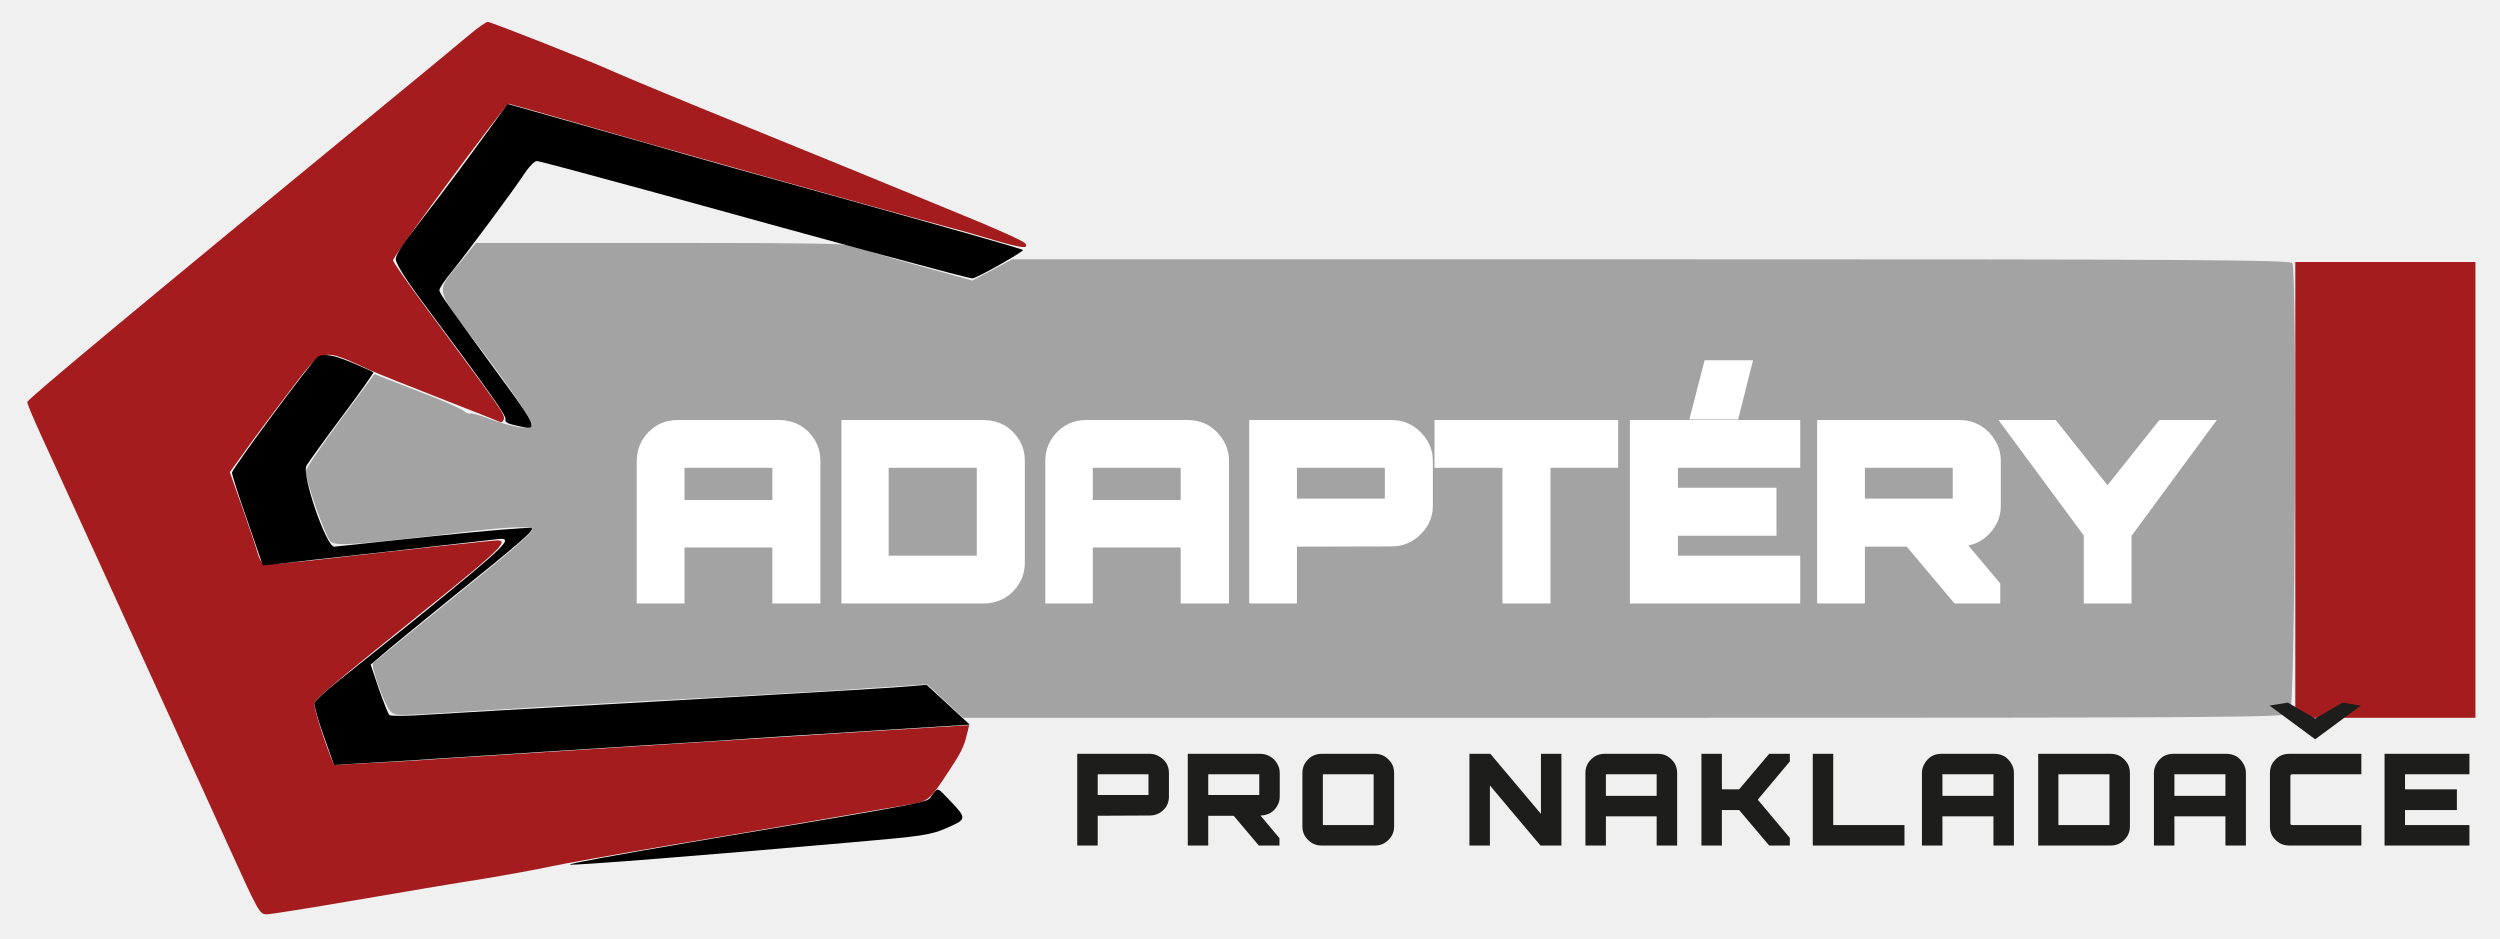
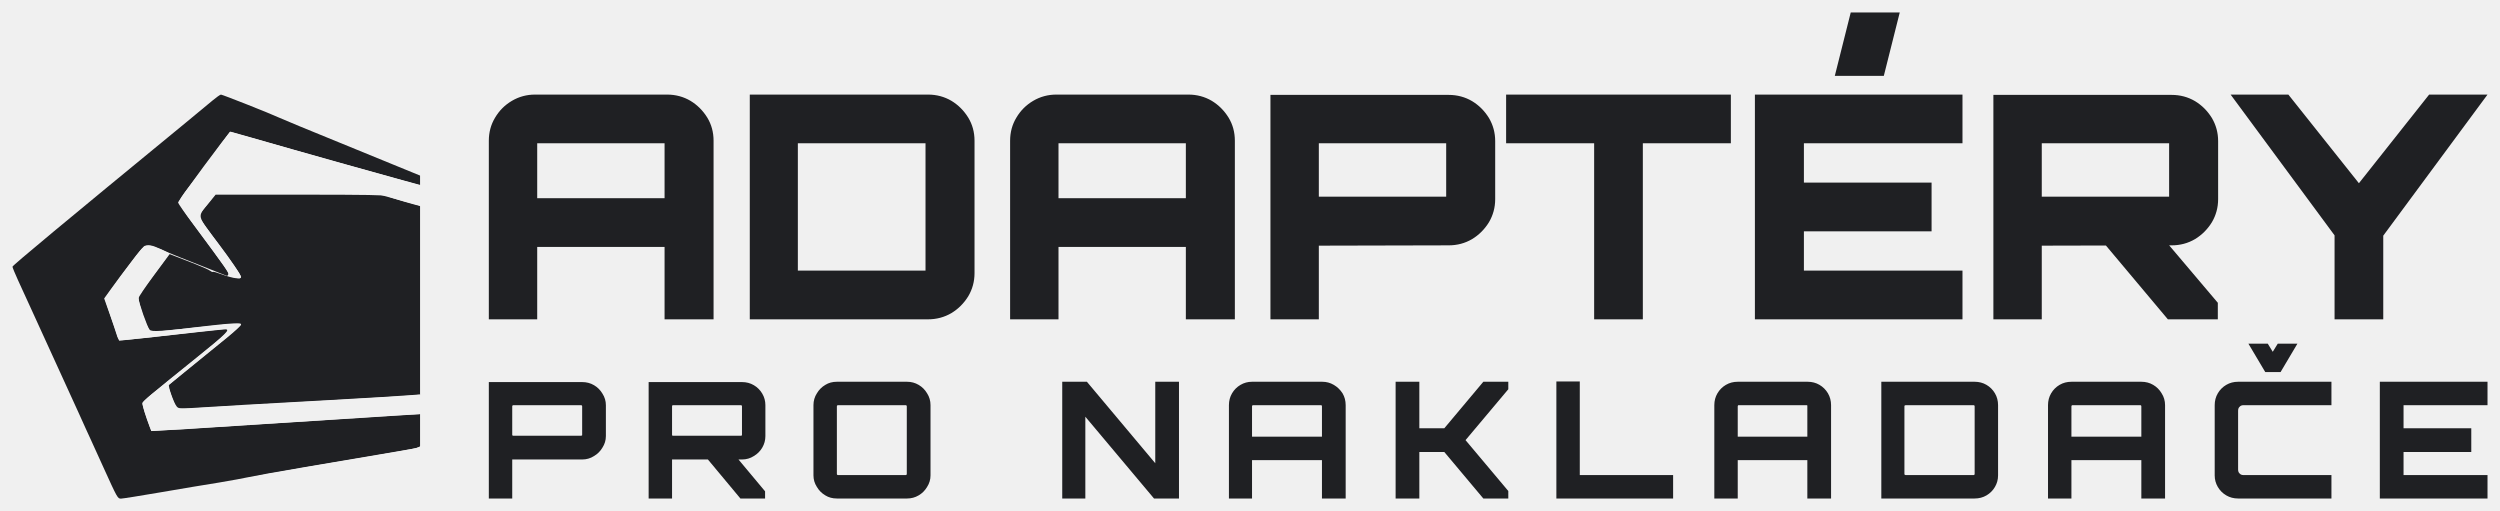
- <svg xmlns="http://www.w3.org/2000/svg" viewBox="40 8 916 344" role="img" aria-label="Adaptéry pro nakladače">
-   <g transform="translate(0 360) scale(.1 -.1)">
-     <path fill="#A3A3A3" d="M2088 2561 c-95 -116 -101 -90 82 -331 91 -120 180 -251 180 -266 0 -21 -67 -12 -159 22 -35 13 -66 22 -69 19 -3 -3 -12 1 -21 8 -9 8 -63 32 -121 55 -58 22 -128 50 -157 61 l-51 20 -126 -170 c-69 -93 -126 -177 -126 -187 0 -31 72 -237 90 -255 18 -19 83 -15 485 33 178 21 255 24 255 9 0 -8 -53 -57 -117 -109 -315 -256 -459 -373 -466 -379 -10 -10 40 -150 62 -175 14 -17 26 -18 116 -13 55 4 255 15 445 27 190 11 473 27 630 35 157 9 353 20 435 25 83 6 193 13 246 16 l96 7 66 -62 66 -61 2425 0 c2242 0 2425 1 2437 17 19 22 26 1627 8 1649 -10 12 -379 14 -2351 14 l-2339 0 -73 -39 -73 -39 -206 57 c-114 31 -212 62 -219 69 -9 9 -173 12 -703 12 l-691 0 -56 -69z" />
-     <path fill="#A51C1F" d="M2119 3392 c-31 -26 -127 -106 -215 -178 -988 -811 -1404 -1157 -1404 -1167 0 -7 21 -57 46 -112 25 -55 79 -172 119 -260 40 -88 123 -270 185 -405 62 -135 145 -317 185 -405 39 -88 85 -187 100 -220 15 -33 60 -132 100 -220 114 -251 116 -255 143 -255 13 0 157 23 320 51 163 28 376 64 473 79 96 16 204 36 240 44 35 8 240 45 454 81 215 36 480 81 590 100 110 19 232 40 270 46 78 13 81 16 151 123 46 70 56 89 68 140 l7 29 -113 -7 c-62 -4 -178 -11 -258 -16 -219 -14 -571 -37 -1015 -65 -220 -14 -465 -30 -545 -35 -80 -6 -202 -13 -271 -16 l-125 -7 -12 29 c-34 88 -63 184 -60 197 3 16 59 63 451 379 223 179 262 218 220 218 -19 0 -335 -34 -650 -70 -106 -12 -199 -20 -206 -17 -8 3 -19 23 -24 44 -6 21 -31 95 -56 166 l-45 127 57 79 c31 44 103 140 160 215 128 167 114 164 301 78 25 -11 139 -57 255 -102 115 -45 213 -84 217 -86 5 -3 11 1 14 10 6 15 -11 39 -278 399 -71 95 -128 177 -128 183 0 16 413 574 424 574 2 0 82 -23 177 -50 358 -104 1193 -338 1444 -405 28 -7 99 -27 158 -45 104 -30 126 -32 114 -12 -6 8 -99 51 -257 115 -221 91 -555 228 -750 307 -247 100 -451 185 -496 205 -75 35 -456 185 -467 185 -7 -1 -37 -22 -68 -48z" />
-     <path fill="#000" d="M2128 2958 c-73 -100 -166 -222 -205 -272 -47 -59 -73 -100 -73 -116 1 -16 36 -73 98 -156 249 -334 307 -417 304 -429 -3 -14 8 -18 66 -30 50 -10 42 10 -60 150 -222 303 -248 340 -248 352 0 7 20 37 44 66 53 65 233 307 271 366 15 22 34 41 42 41 8 0 209 -54 446 -119 697 -193 1134 -311 1150 -311 15 0 191 100 185 104 -6 5 -259 77 -668 191 -228 63 -550 153 -715 201 -165 47 -346 98 -402 114 l-103 29 -132 -181z M1564 2212 c-20 -13 -314 -410 -314 -424 0 -7 25 -87 57 -177 l56 -163 56 6 c31 4 216 25 411 46 195 22 370 42 388 44 72 10 44 -17 -286 -285 -112 -90 -243 -195 -290 -232 -48 -38 -88 -75 -90 -83 -2 -7 13 -62 34 -120 l38 -107 110 7 c61 3 179 10 261 16 188 12 570 37 780 50 88 5 223 14 300 19 77 6 306 20 509 33 l369 23 -79 73 -79 73 -55 -5 c-54 -5 -230 -16 -930 -56 -582 -33 -720 -41 -850 -49 -69 -5 -129 -5 -133 -1 -5 4 -22 48 -39 96 l-30 89 39 33 c21 19 135 112 253 208 266 214 307 250 298 259 -4 4 -164 -9 -355 -29 -191 -20 -357 -38 -368 -39 -29 -3 -121 264 -102 297 7 12 65 93 130 180 65 87 117 160 115 162 -2 2 -36 17 -75 34 -72 30 -108 36 -129 22z M3814 605 c-21 -27 43 -15 -889 -172 -253 -43 -450 -79 -437 -81 22 -3 482 33 1047 83 242 21 277 26 333 51 74 32 75 35 16 97 -53 55 -45 53 -70 22z" />
+ <svg xmlns="http://www.w3.org/2000/svg" viewBox="-4 -4 800.9 163.7" role="img" aria-label="Adaptéry pro nakladače">
+   <defs>
+     <clipPath id="c">
+       <rect x="40" y="0" width="340" height="360" />
+     </clipPath>
+     <mask id="m" maskUnits="userSpaceOnUse" x="0" y="0" width="1000" height="360">
+       <rect width="1000" height="360" fill="#fff" />
+       <path transform="translate(0 360) scale(.1 -.1)" fill="#000" d="M2128 2958 c-73 -100 -166 -222 -205 -272 -47 -59 -73 -100 -73 -116 1 -16 36 -73 98 -156 249 -334 307 -417 304 -429 -3 -14 8 -18 66 -30 50 -10 42 10 -60 150 -222 303 -248 340 -248 352 0 7 20 37 44 66 53 65 233 307 271 366 15 22 34 41 42 41 8 0 209 -54 446 -119 697 -193 1134 -311 1150 -311 15 0 191 100 185 104 -6 5 -259 77 -668 191 -228 63 -550 153 -715 201 -165 47 -346 98 -402 114 l-103 29 -132 -181z M1564 2212 c-20 -13 -314 -410 -314 -424 0 -7 25 -87 57 -177 l56 -163 56 6 c31 4 216 25 411 46 195 22 370 42 388 44 72 10 44 -17 -286 -285 -112 -90 -243 -195 -290 -232 -48 -38 -88 -75 -90 -83 -2 -7 13 -62 34 -120 l38 -107 110 7 c61 3 179 10 261 16 188 12 570 37 780 50 88 5 223 14 300 19 77 6 306 20 509 33 l369 23 -79 73 -79 73 -55 -5 c-54 -5 -230 -16 -930 -56 -582 -33 -720 -41 -850 -49 -69 -5 -129 -5 -133 -1 -5 4 -22 48 -39 96 l-30 89 39 33 c21 19 135 112 253 208 266 214 307 250 298 259 -4 4 -164 -9 -355 -29 -191 -20 -357 -38 -368 -39 -29 -3 -121 264 -102 297 7 12 65 93 130 180 65 87 117 160 115 162 -2 2 -36 17 -75 34 -72 30 -108 36 -129 22z M3814 605 c-21 -27 43 -15 -889 -172 -253 -43 -450 -79 -437 -81 22 -3 482 33 1047 83 242 21 277 26 333 51 74 32 75 35 16 97 -53 55 -45 53 -70 22z" />
+     </mask>
+   </defs>
+   <g transform="translate(-19.792 19.967) scale(0.39584)">
+     <g clip-path="url(#c)">
+       <g mask="url(#m)">
+         <g transform="translate(0 360) scale(.1 -.1)" fill="#1F2023">
+           <path d="M2119 3392 c-31 -26 -127 -106 -215 -178 -988 -811 -1404 -1157 -1404 -1167 0 -7 21 -57 46 -112 25 -55 79 -172 119 -260 40 -88 123 -270 185 -405 62 -135 145 -317 185 -405 39 -88 85 -187 100 -220 15 -33 60 -132 100 -220 114 -251 116 -255 143 -255 13 0 157 23 320 51 163 28 376 64 473 79 96 16 204 36 240 44 35 8 240 45 454 81 215 36 480 81 590 100 110 19 232 40 270 46 78 13 81 16 151 123 46 70 56 89 68 140 l7 29 -113 -7 c-62 -4 -178 -11 -258 -16 -219 -14 -571 -37 -1015 -65 -220 -14 -465 -30 -545 -35 -80 -6 -202 -13 -271 -16 l-125 -7 -12 29 c-34 88 -63 184 -60 197 3 16 59 63 451 379 223 179 262 218 220 218 -19 0 -335 -34 -650 -70 -106 -12 -199 -20 -206 -17 -8 3 -19 23 -24 44 -6 21 -31 95 -56 166 l-45 127 57 79 c31 44 103 140 160 215 128 167 114 164 301 78 25 -11 139 -57 255 -102 115 -45 213 -84 217 -86 5 -3 11 1 14 10 6 15 -11 39 -278 399 -71 95 -128 177 -128 183 0 16 413 574 424 574 2 0 82 -23 177 -50 358 -104 1193 -338 1444 -405 28 -7 99 -27 158 -45 104 -30 126 -32 114 -12 -6 8 -99 51 -257 115 -221 91 -555 228 -750 307 -247 100 -451 185 -496 205 -75 35 -456 185 -467 185 -7 -1 -37 -22 -68 -48z" />
+           <path d="M2088 2561 c-95 -116 -101 -90 82 -331 91 -120 180 -251 180 -266 0 -21 -67 -12 -159 22 -35 13 -66 22 -69 19 -3 -3 -12 1 -21 8 -9 8 -63 32 -121 55 -58 22 -128 50 -157 61 l-51 20 -126 -170 c-69 -93 -126 -177 -126 -187 0 -31 72 -237 90 -255 18 -19 83 -15 485 33 178 21 255 24 255 9 0 -8 -53 -57 -117 -109 -315 -256 -459 -373 -466 -379 -10 -10 40 -150 62 -175 14 -17 26 -18 116 -13 55 4 255 15 445 27 190 11 473 27 630 35 157 9 353 20 435 25 83 6 193 13 246 16 l96 7 66 -62 66 -61 2425 0 c2242 0 2425 1 2437 17 19 22 26 1627 8 1649 -10 12 -379 14 -2351 14 l-2339 0 -73 -39 -73 -39 -206 57 c-114 31 -212 62 -219 69 -9 9 -173 12 -703 12 l-691 0 -56 -69z" />
+         </g>
+       </g>
+     </g>
  </g>
-   <rect x="881" y="104" width="66" height="167" fill="#A51C1F" />
-   <path fill="#FFFFFF" stroke="#FFFFFF" stroke-width="5" stroke-linejoin="miter" d="M288.3 226.6L275.8 226.6L275.8 176.8Q275.8 173.4 277.5 170.5Q279.2 167.7 282.0 166.0Q284.8 164.4 288.3 164.4L288.3 164.4L325.6 164.4Q329.0 164.4 331.9 166.0Q334.7 167.7 336.4 170.5Q338.1 173.4 338.1 176.8L338.1 176.8L338.1 226.6L325.5 226.6L325.5 206.1L288.3 206.1L288.3 226.6ZM288.3 177.4L288.3 193.7L325.5 193.7L325.5 177.4Q325.5 177.2 325.4 177.0Q325.2 176.9 325.0 176.9L325.0 176.9L288.8 176.9Q288.6 176.9 288.4 177.0Q288.3 177.2 288.3 177.4L288.3 177.4Z M400.5 226.6L350.8 226.6L350.8 164.4L400.5 164.4Q403.9 164.4 406.8 166.0Q409.6 167.7 411.3 170.5Q413.0 173.4 413.0 176.8L413.0 176.8L413.0 214.2Q413.0 217.6 411.3 220.5Q409.6 223.3 406.8 225.0Q403.9 226.6 400.5 226.6L400.5 226.6ZM363.6 214.1L363.6 214.1L399.9 214.1Q400.1 214.1 400.3 214.0Q400.4 213.8 400.4 213.6L400.4 213.6L400.4 177.4Q400.4 177.2 400.3 177.0Q400.1 176.9 399.9 176.9L399.9 176.9L363.6 176.9Q363.5 176.9 363.3 177.0Q363.1 177.2 363.1 177.4L363.1 177.4L363.1 213.6Q363.1 213.8 363.3 214.0Q363.5 214.1 363.6 214.1Z M437.9 226.6L425.5 226.6L425.5 176.8Q425.5 173.4 427.2 170.5Q428.9 167.7 431.7 166.0Q434.5 164.4 437.9 164.4L437.9 164.4L475.2 164.4Q478.7 164.4 481.5 166.0Q484.3 167.7 486.0 170.5Q487.8 173.4 487.8 176.8L487.8 176.8L487.8 226.6L475.1 226.6L475.1 206.1L437.9 206.1L437.9 226.6ZM437.9 177.4L437.9 193.7L475.1 193.7L475.1 177.4Q475.1 177.2 475.0 177.0Q474.9 176.9 474.6 176.9L474.6 176.9L438.5 176.9Q438.2 176.9 438.1 177.0Q437.9 177.2 437.9 177.4L437.9 177.4Z M512.7 226.6L500.2 226.6L500.2 164.4L550.0 164.4Q553.4 164.4 556.2 166.1Q559.0 167.8 560.8 170.7Q562.5 173.5 562.5 176.9L562.5 176.9L562.5 193.3Q562.5 196.7 560.8 199.5Q559.0 202.3 556.2 204.0Q553.4 205.7 550.0 205.7L550.0 205.7L512.7 205.8L512.7 226.6ZM513.2 193.2L513.2 193.2L549.4 193.2Q549.6 193.2 549.7 193.0Q549.9 192.9 549.9 192.7L549.9 192.7L549.9 177.4Q549.9 177.2 549.7 177.0Q549.6 176.9 549.4 176.9L549.4 176.9L513.2 176.9Q512.9 176.9 512.8 177.0Q512.7 177.2 512.7 177.4L512.7 177.4L512.7 192.7Q512.7 192.9 512.8 193.0Q512.9 193.2 513.2 193.2Z M605.6 226.6L593.0 226.6L593.0 176.9L568.1 176.9L568.1 164.4L630.4 164.4L630.4 176.9L605.6 176.9L605.6 226.6Z M697.1 226.6L639.7 226.6L639.7 164.4L697.1 164.4L697.1 176.9L652.3 176.9L652.3 189.2L688.4 189.2L688.4 201.8L652.3 201.8L652.3 214.1L697.1 214.1L697.1 226.6ZM674.9 159.2L662.2 159.2L662.2 159.2L666.5 142.5L679.1 142.5L674.9 159.2Z M770.4 226.6L757.3 226.6L739.8 205.8L720.8 205.8L720.8 226.6L708.3 226.6L708.3 164.4L758.1 164.4Q761.5 164.4 764.4 166.1Q767.2 167.8 768.9 170.7Q770.6 173.5 770.6 176.9L770.6 176.9L770.6 193.3Q770.6 196.7 768.9 199.5Q767.2 202.3 764.4 204.0Q761.5 205.7 758.1 205.7L758.1 205.7L756.1 205.7L770.4 222.7L770.4 226.6ZM721.3 193.2L721.3 193.2L757.5 193.2Q757.7 193.2 757.9 193.0Q758.0 192.9 758.0 192.7L758.0 192.7L758.0 177.4Q758.0 177.2 757.9 177.0Q757.7 176.9 757.5 176.9L757.5 176.9L721.3 176.9Q721.1 176.9 720.9 177.0Q720.8 177.2 720.8 177.4L720.8 177.4L720.8 192.7Q720.8 192.9 720.9 193.0Q721.1 193.2 721.3 193.2Z M818.5 226.6L806.0 226.6L806.0 203.4L777.2 164.4L792.0 164.4L812.2 189.8L832.4 164.4L847.3 164.4L818.5 203.5L818.5 226.6Z" />
-   <path fill="#1D1D1B" stroke="#1D1D1B" stroke-width="1.6" stroke-linejoin="miter" d="M441.4 317.0L435.5 317.0L435.5 285.0L461.3 285.0Q463.0 285.0 464.4 285.9Q465.8 286.7 466.7 288.1Q467.5 289.5 467.5 291.2L467.5 291.2L467.5 299.9Q467.5 301.6 466.7 303.0Q465.8 304.4 464.4 305.2Q463.0 306.0 461.3 306.0L461.3 306.0L441.4 306.1L441.4 317.0ZM441.9 300.1L441.9 300.1L461.0 300.1Q461.3 300.1 461.4 300.0Q461.6 299.9 461.6 299.6L461.6 299.6L461.6 291.5Q461.6 291.2 461.4 291.1Q461.3 290.9 461.0 290.9L461.0 290.9L441.9 290.9Q441.7 290.9 441.5 291.1Q441.4 291.2 441.4 291.5L441.4 291.5L441.4 299.6Q441.4 299.9 441.5 300.0Q441.7 300.1 441.9 300.1Z M508.0 317.0L501.6 317.0L492.4 306.1L481.9 306.1L481.9 317.0L476.0 317.0L476.0 285.0L501.8 285.0Q503.5 285.0 505.0 285.9Q506.4 286.7 507.2 288.1Q508.1 289.5 508.1 291.2L508.1 291.2L508.1 299.9Q508.1 301.6 507.2 303.0Q506.4 304.4 505.0 305.2Q503.5 306.0 501.8 306.0L501.8 306.0L500.1 306.0L508.0 315.4L508.0 317.0ZM482.4 300.1L482.4 300.1L501.6 300.1Q501.8 300.1 502.0 300.0Q502.2 299.9 502.2 299.6L502.2 299.6L502.2 291.5Q502.2 291.2 502.0 291.1Q501.8 290.9 501.6 290.9L501.6 290.9L482.4 290.9Q482.2 290.9 482.1 291.1Q481.9 291.2 481.9 291.5L481.9 291.5L481.9 299.6Q481.9 299.9 482.1 300.0Q482.2 300.1 482.4 300.1Z M543.9 317.0L524.2 317.0Q522.5 317.0 521.1 316.2Q519.7 315.3 518.8 313.9Q518.0 312.5 518.0 310.9L518.0 310.9L518.0 291.2Q518.0 289.5 518.8 288.1Q519.7 286.7 521.1 285.8Q522.5 285 524.2 285L524.2 285L543.9 285Q545.5 285 546.9 285.8Q548.3 286.7 549.2 288.1Q550.0 289.5 550.0 291.2L550.0 291.2L550.0 310.9Q550.0 312.5 549.2 313.9Q548.3 315.3 546.9 316.2Q545.5 317.0 543.9 317.0L543.9 317.0ZM524.4 311.1L524.4 311.1L543.5 311.1Q543.8 311.1 543.9 311.0Q544.1 310.8 544.1 310.6L544.1 310.6L544.1 291.5Q544.1 291.2 543.9 291.1Q543.8 290.9 543.5 290.9L543.5 290.9L524.4 290.9Q524.2 290.9 524.0 291.1Q523.9 291.2 523.9 291.5L523.9 291.5L523.9 310.6Q523.9 310.8 524.0 311.0Q524.2 311.1 524.4 311.1Z  M585.1 317.0L579.2 317.0L579.2 285L585.7 285L605.4 308.4L605.4 285L611.3 285L611.3 317.0L604.8 317.0L585.1 293.6L585.1 317.0Z M627.6 317.0L621.7 317.0L621.7 291.2Q621.7 289.5 622.5 288.1Q623.4 286.7 624.8 285.8Q626.2 285 627.9 285L627.9 285L647.5 285Q649.2 285 650.6 285.8Q652.0 286.7 652.9 288.1Q653.7 289.5 653.7 291.2L653.7 291.2L653.7 317.0L647.8 317.0L647.8 306.3L627.6 306.3L627.6 317.0ZM627.6 291.5L627.6 300.4L647.8 300.4L647.8 291.5Q647.8 291.2 647.6 291.1Q647.4 290.9 647.2 290.9L647.2 290.9L628.1 290.9Q627.9 290.9 627.7 291.1Q627.6 291.2 627.6 291.5L627.6 291.5Z M670.1 317.0L664.2 317.0L664.2 285L670.1 285L670.1 298.0L677.6 298.0L688.6 285L695.0 285L695.0 286.7L683.0 301.0L695.0 315.3L695.0 317.0L688.6 317.0L677.6 304.0L670.1 304.0L670.1 317.0Z M737.0 317.0L705.0 317.0L705.0 285.0L710.9 285.0L710.9 311.1L737.0 311.1L737.0 317.0Z M750.9 317.0L745.0 317.0L745.0 291.2Q745.0 289.5 745.9 288.1Q746.7 286.7 748.1 285.8Q749.5 285 751.2 285L751.2 285L770.8 285Q772.5 285 774.0 285.8Q775.4 286.7 776.2 288.1Q777.1 289.5 777.1 291.2L777.1 291.2L777.1 317.0L771.2 317.0L771.2 306.3L750.9 306.3L750.9 317.0ZM750.9 291.5L750.9 300.4L771.2 300.4L771.2 291.5Q771.2 291.2 771.0 291.1Q770.8 290.9 770.6 290.9L770.6 290.9L751.4 290.9Q751.2 290.9 751.1 291.1Q750.9 291.2 750.9 291.5L750.9 291.5Z M813.4 317.0L787.6 317.0L787.6 285L813.4 285Q815.1 285 816.5 285.8Q817.9 286.7 818.8 288.1Q819.6 289.5 819.6 291.2L819.6 291.2L819.6 310.9Q819.6 312.5 818.8 313.9Q817.9 315.3 816.5 316.2Q815.1 317.0 813.4 317.0L813.4 317.0ZM793.9 311.1L793.9 311.1L813.1 311.1Q813.3 311.1 813.5 311.0Q813.7 310.8 813.7 310.6L813.7 310.6L813.7 291.5Q813.7 291.2 813.5 291.1Q813.3 290.9 813.1 290.9L813.1 290.9L793.9 290.9Q793.7 290.9 793.6 291.1Q793.4 291.2 793.4 291.5L793.4 291.5L793.4 310.6Q793.4 310.8 793.6 311.0Q793.7 311.1 793.9 311.1Z M835.9 317.0L830.0 317.0L830.0 291.2Q830.0 289.5 830.9 288.1Q831.7 286.7 833.1 285.8Q834.5 285 836.2 285L836.2 285L855.8 285Q857.5 285 859.0 285.8Q860.4 286.7 861.2 288.1Q862.1 289.5 862.1 291.2L862.1 291.2L862.1 317.0L856.2 317.0L856.2 306.3L835.9 306.3L835.9 317.0ZM835.9 291.5L835.9 300.4L856.2 300.4L856.2 291.5Q856.2 291.2 856.0 291.1Q855.8 290.9 855.6 290.9L855.6 290.9L836.4 290.9Q836.2 290.9 836.1 291.1Q835.9 291.2 835.9 291.5L835.9 291.5Z M904.4 317.0L878.7 317.0Q877.0 317.0 875.6 316.2Q874.2 315.3 873.3 313.9Q872.5 312.5 872.5 310.9L872.5 310.9L872.5 291.2Q872.5 289.5 873.3 288.1Q874.2 286.7 875.6 285.8Q877.0 285 878.7 285L878.7 285L904.4 285L904.4 290.9L879.9 290.9Q879.2 290.9 878.8 291.3Q878.4 291.7 878.4 292.5L878.4 292.5L878.4 309.6Q878.4 310.3 878.8 310.7Q879.2 311.1 879.9 311.1L879.9 311.1L904.4 311.1L904.4 317.0Z M944.0 317.0L914.5 317.0L914.5 285L944.0 285L944.0 290.9L920.4 290.9L920.4 298.0L939.4 298.0L939.4 304.0L920.4 304.0L920.4 311.1L944.0 311.1L944.0 317.0Z M873.565 267.016 L888.284 277.88 L903.002 267.016 L898.463 266.26 L888.284 272.206 L878.104 266.26 Z" />
+   <path fill="#1F2023" d="M152.6 98.3L152.6 98.3L152.6 41.1Q152.6 37.0 154.6 33.7Q156.6 30.3 160.0 28.3Q163.4 26.3 167.4 26.3L167.4 26.3L209.7 26.3Q213.8 26.3 217.2 28.3Q220.5 30.3 222.6 33.7Q224.6 37.0 224.6 41.1L224.6 41.1L224.6 98.3L208.9 98.3L208.9 75.1L168.1 75.1L168.1 98.3L152.6 98.3ZM168.1 59.5L168.1 59.5L208.9 59.5L208.9 41.9Q208.9 41.9 208.9 41.9Q208.9 41.9 208.9 41.9L208.9 41.9L168.1 41.9Q168.1 41.9 168.1 41.9Q168.1 41.9 168.1 41.9L168.1 41.9L168.1 59.5ZM293.3 98.3L236.2 98.3L236.2 26.3L293.3 26.3Q297.4 26.3 300.8 28.3Q304.1 30.3 306.2 33.7Q308.2 37.0 308.2 41.1L308.2 41.1L308.2 83.5Q308.2 87.5 306.2 90.9Q304.1 94.3 300.8 96.3Q297.4 98.3 293.3 98.3L293.3 98.3ZM251.6 82.7L251.6 82.7L292.5 82.7Q292.5 82.7 292.5 82.7Q292.5 82.7 292.5 82.7L292.5 82.7L292.5 41.9Q292.5 41.9 292.5 41.9Q292.5 41.9 292.5 41.9L292.5 41.9L251.6 41.9Q251.6 41.9 251.6 41.9Q251.6 41.9 251.6 41.9L251.6 41.9L251.6 82.7Q251.6 82.7 251.6 82.7Q251.6 82.7 251.6 82.7ZM319.6 98.3L319.6 98.3L319.6 41.1Q319.6 37.0 321.6 33.7Q323.6 30.3 327.0 28.3Q330.4 26.3 334.4 26.3L334.4 26.3L376.7 26.3Q380.8 26.3 384.2 28.3Q387.5 30.3 389.6 33.7Q391.6 37.0 391.6 41.1L391.6 41.1L391.6 98.3L375.9 98.3L375.9 75.1L335.1 75.1L335.1 98.3L319.6 98.3ZM335.1 59.5L335.1 59.5L375.9 59.5L375.9 41.9Q375.9 41.9 375.9 41.9Q375.9 41.9 375.9 41.9L375.9 41.9L335.1 41.9Q335.1 41.9 335.1 41.9Q335.1 41.9 335.1 41.9L335.1 41.9L335.1 59.5ZM418.5 98.3L403.0 98.3L403.0 26.4L460.1 26.4Q464.2 26.4 467.6 28.4Q470.9 30.4 473.0 33.8Q475.0 37.2 475.0 41.2L475.0 41.2L475.0 59.8Q475.0 63.8 473.0 67.2Q470.9 70.6 467.6 72.6Q464.2 74.6 460.1 74.6L460.1 74.6L418.5 74.7L418.5 98.3ZM418.5 59.0L418.5 59.0L459.3 59.0Q459.3 59.0 459.3 59.0Q459.3 59.0 459.3 59.0L459.3 59.0L459.3 41.9Q459.3 41.9 459.3 41.9Q459.3 41.9 459.3 41.9L459.3 41.9L418.5 41.9Q418.5 41.9 418.5 41.9Q418.5 41.9 418.5 41.9L418.5 41.9L418.5 59.0Q418.5 59.0 418.5 59.0Q418.5 59.0 418.5 59.0ZM522.3 98.3L506.7 98.3L506.7 98.3L506.7 41.9L478.5 41.9L478.5 26.3L550.5 26.3L550.5 41.9L522.3 41.9L522.3 98.3ZM624.7 98.3L558.2 98.3L558.2 26.3L624.7 26.3L624.7 41.9L573.9 41.9L573.9 54.5L614.8 54.5L614.8 70.1L573.9 70.1L573.9 82.7L624.7 82.7L624.7 98.3ZM599.5 20.3L583.8 20.3L583.8 20.3L588.9 0L604.6 0L599.5 20.3ZM706.5 98.3L690.5 98.3L669.6 73.4L689.9 73.4L706.5 93.0L706.5 98.3ZM650.1 98.3L634.6 98.3L634.6 26.4L691.7 26.4Q695.8 26.4 699.2 28.4Q702.5 30.4 704.6 33.8Q706.6 37.2 706.6 41.2L706.6 41.2L706.6 59.8Q706.6 63.8 704.6 67.2Q702.5 70.6 699.2 72.6Q695.8 74.6 691.7 74.6L691.7 74.6L650.1 74.7L650.1 98.3ZM650.1 59.0L650.1 59.0L690.9 59.0Q690.9 59.0 690.9 59.0Q690.9 59.0 690.9 59.0L690.9 59.0L690.9 41.9Q690.9 41.9 690.9 41.9Q690.9 41.9 690.9 41.9L690.9 41.9L650.1 41.9Q650.1 41.9 650.1 41.9Q650.1 41.9 650.1 41.9L650.1 41.9L650.1 59.0Q650.1 59.0 650.1 59.0Q650.1 59.0 650.1 59.0ZM759.5 98.3L743.9 98.3L743.9 98.3L743.9 71.4L710.6 26.3L729.1 26.3L751.7 54.7L774.2 26.3L792.9 26.3L759.5 71.5L759.5 98.3Z" />
+   <path fill="#1F2023" d="M160.1 155.7L152.6 155.7L152.6 118.4L182.5 118.4Q184.6 118.4 186.3 119.4Q188.0 120.4 189.0 122.1Q190.1 123.8 190.1 125.8L190.1 125.8L190.1 135.7Q190.1 137.7 189.0 139.4Q188.0 141.1 186.3 142.1Q184.6 143.2 182.5 143.2L182.5 143.2L160.1 143.2L160.1 155.7ZM160.4 135.6L160.4 135.6L182.2 135.6Q182.3 135.6 182.4 135.5Q182.5 135.5 182.5 135.4L182.5 135.4L182.5 126.2Q182.5 126.0 182.4 125.9Q182.3 125.8 182.2 125.8L182.2 125.8L160.4 125.8Q160.3 125.8 160.2 125.9Q160.1 126.0 160.1 126.2L160.1 126.2L160.1 135.4Q160.1 135.5 160.2 135.5Q160.3 135.6 160.4 135.6ZM241.1 155.7L233.2 155.7L222.2 142.5L232.0 142.5L241.1 153.4L241.1 155.7ZM211.3 155.7L203.8 155.7L203.8 118.4L233.7 118.4Q235.8 118.4 237.5 119.4Q239.2 120.4 240.2 122.1Q241.2 123.8 241.2 125.8L241.2 125.8L241.2 135.7Q241.2 137.7 240.2 139.4Q239.2 141.1 237.5 142.1Q235.8 143.2 233.7 143.2L233.7 143.2L211.3 143.2L211.3 155.7ZM211.6 135.6L211.6 135.6L233.3 135.6Q233.5 135.6 233.6 135.5Q233.7 135.5 233.7 135.4L233.7 135.4L233.7 126.2Q233.7 126.0 233.6 125.9Q233.5 125.8 233.3 125.8L233.3 125.8L211.6 125.8Q211.4 125.8 211.4 125.9Q211.3 126.0 211.3 126.2L211.3 126.2L211.3 135.4Q211.3 135.5 211.4 135.5Q211.4 135.6 211.6 135.6ZM286.6 155.7L264.1 155.7Q262.0 155.7 260.4 154.7Q258.7 153.7 257.7 152.0Q256.6 150.3 256.6 148.3L256.6 148.3L256.6 125.8Q256.6 123.7 257.7 122.0Q258.7 120.3 260.4 119.3Q262.0 118.3 264.1 118.3L264.1 118.3L286.6 118.3Q288.6 118.3 290.3 119.3Q292.0 120.3 293.0 122.0Q294.1 123.7 294.1 125.8L294.1 125.8L294.1 148.3Q294.1 150.3 293.0 152.0Q292.0 153.7 290.3 154.7Q288.6 155.7 286.6 155.7L286.6 155.7ZM264.4 148.2L264.4 148.2L286.2 148.2Q286.3 148.2 286.4 148.1Q286.5 148.0 286.5 147.9L286.5 147.9L286.5 126.2Q286.5 126.0 286.4 125.9Q286.3 125.8 286.2 125.8L286.2 125.8L264.4 125.8Q264.3 125.8 264.2 125.9Q264.1 126.0 264.1 126.2L264.1 126.2L264.1 147.9Q264.1 148.0 264.2 148.1Q264.3 148.2 264.4 148.2ZM343.7 155.7L336.3 155.7L336.3 118.3L344.2 118.3L366.1 144.4L366.1 118.3L373.7 118.3L373.7 155.7L365.7 155.7L343.7 129.5L343.7 155.7ZM389.7 155.7L389.7 155.7L389.7 125.8Q389.7 123.7 390.7 122.0Q391.7 120.3 393.4 119.3Q395.1 118.3 397.1 118.3L397.1 118.3L419.6 118.3Q421.6 118.3 423.3 119.3Q425.0 120.3 426.1 122.0Q427.1 123.7 427.1 125.8L427.1 125.8L427.1 155.7L419.5 155.7L419.5 143.4L397.1 143.4L397.1 155.7L389.7 155.7ZM397.1 135.9L397.1 135.9L419.5 135.9L419.5 126.2Q419.5 126.0 419.4 125.9Q419.4 125.8 419.2 125.8L419.2 125.8L397.5 125.8Q397.3 125.8 397.2 125.9Q397.1 126.0 397.1 126.2L397.1 126.2L397.1 135.9ZM450.7 155.7L443.1 155.7L443.1 118.3L450.7 118.3L450.7 133.2L458.7 133.2L471.2 118.3L479.2 118.3L479.2 120.7L465.5 137.0L479.2 153.3L479.2 155.7L471.2 155.7L458.7 140.8L450.7 140.8L450.7 155.7ZM532.0 155.7L494.6 155.7L494.6 118.2L502.1 118.2L502.1 148.2L532.0 148.2L532.0 155.7ZM545.2 155.7L545.2 155.7L545.2 125.8Q545.2 123.7 546.2 122.0Q547.2 120.3 548.9 119.3Q550.6 118.3 552.7 118.3L552.7 118.3L575.1 118.3Q577.2 118.3 578.9 119.3Q580.6 120.3 581.6 122.0Q582.6 123.7 582.6 125.8L582.6 125.8L582.6 155.7L575.0 155.7L575.0 143.4L552.7 143.4L552.7 155.7L545.2 155.7ZM552.7 135.9L552.7 135.9L575.0 135.9L575.0 126.2Q575.0 126.0 575.0 125.9Q574.9 125.8 574.7 125.8L574.7 125.8L553.0 125.8Q552.8 125.8 552.8 125.9Q552.7 126.0 552.7 126.2L552.7 126.2L552.7 135.9ZM628.6 155.7L598.7 155.7L598.7 118.3L628.6 118.3Q630.7 118.3 632.4 119.3Q634.1 120.3 635.1 122.0Q636.1 123.7 636.1 125.8L636.1 125.8L636.1 148.3Q636.1 150.3 635.1 152.0Q634.1 153.7 632.4 154.7Q630.7 155.7 628.6 155.7L628.6 155.7ZM606.5 148.2L606.5 148.2L628.2 148.2Q628.4 148.2 628.5 148.1Q628.6 148.0 628.6 147.9L628.6 147.9L628.6 126.2Q628.6 126.0 628.5 125.9Q628.4 125.8 628.2 125.8L628.2 125.8L606.5 125.8Q606.4 125.8 606.2 125.9Q606.1 126.0 606.1 126.2L606.1 126.2L606.1 147.9Q606.1 148.0 606.2 148.1Q606.4 148.2 606.5 148.2ZM652.1 155.7L652.1 155.7L652.1 125.8Q652.1 123.7 653.1 122.0Q654.1 120.3 655.8 119.3Q657.5 118.3 659.6 118.3L659.6 118.3L682.0 118.3Q684.1 118.3 685.8 119.3Q687.5 120.3 688.5 122.0Q689.6 123.7 689.6 125.8L689.6 125.8L689.6 155.7L682.0 155.7L682.0 143.4L659.6 143.4L659.6 155.7L652.1 155.7ZM659.6 135.9L659.6 135.9L682.0 135.9L682.0 126.2Q682.0 126.0 681.9 125.9Q681.8 125.8 681.6 125.8L681.6 125.8L659.9 125.8Q659.8 125.8 659.7 125.9Q659.6 126.0 659.6 126.2L659.6 126.2L659.6 135.9ZM742.9 155.7L713.0 155.7Q710.9 155.7 709.2 154.7Q707.5 153.7 706.5 152.0Q705.5 150.3 705.5 148.3L705.5 148.3L705.5 125.8Q705.5 123.7 706.5 122.0Q707.5 120.3 709.2 119.3Q710.9 118.3 713.0 118.3L713.0 118.3L742.9 118.3L742.9 125.8L714.8 125.8Q713.9 125.8 713.5 126.3Q713.0 126.7 713.0 127.6L713.0 127.6L713.0 146.4Q713.0 147.3 713.5 147.7Q713.9 148.2 714.8 148.2L714.8 148.2L742.9 148.2L742.9 155.7ZM726.6 115.2L721.7 115.2L721.7 115.2L716.3 106.1L722.5 106.1L724.1 108.7L725.7 106.1L732.0 106.1L726.6 115.2ZM792.9 155.7L758.4 155.7L758.4 118.3L792.9 118.3L792.9 125.8L766.0 125.8L766.0 133.2L787.7 133.2L787.7 140.8L766.0 140.8L766.0 148.2L792.9 148.2L792.9 155.7Z" />
</svg>
